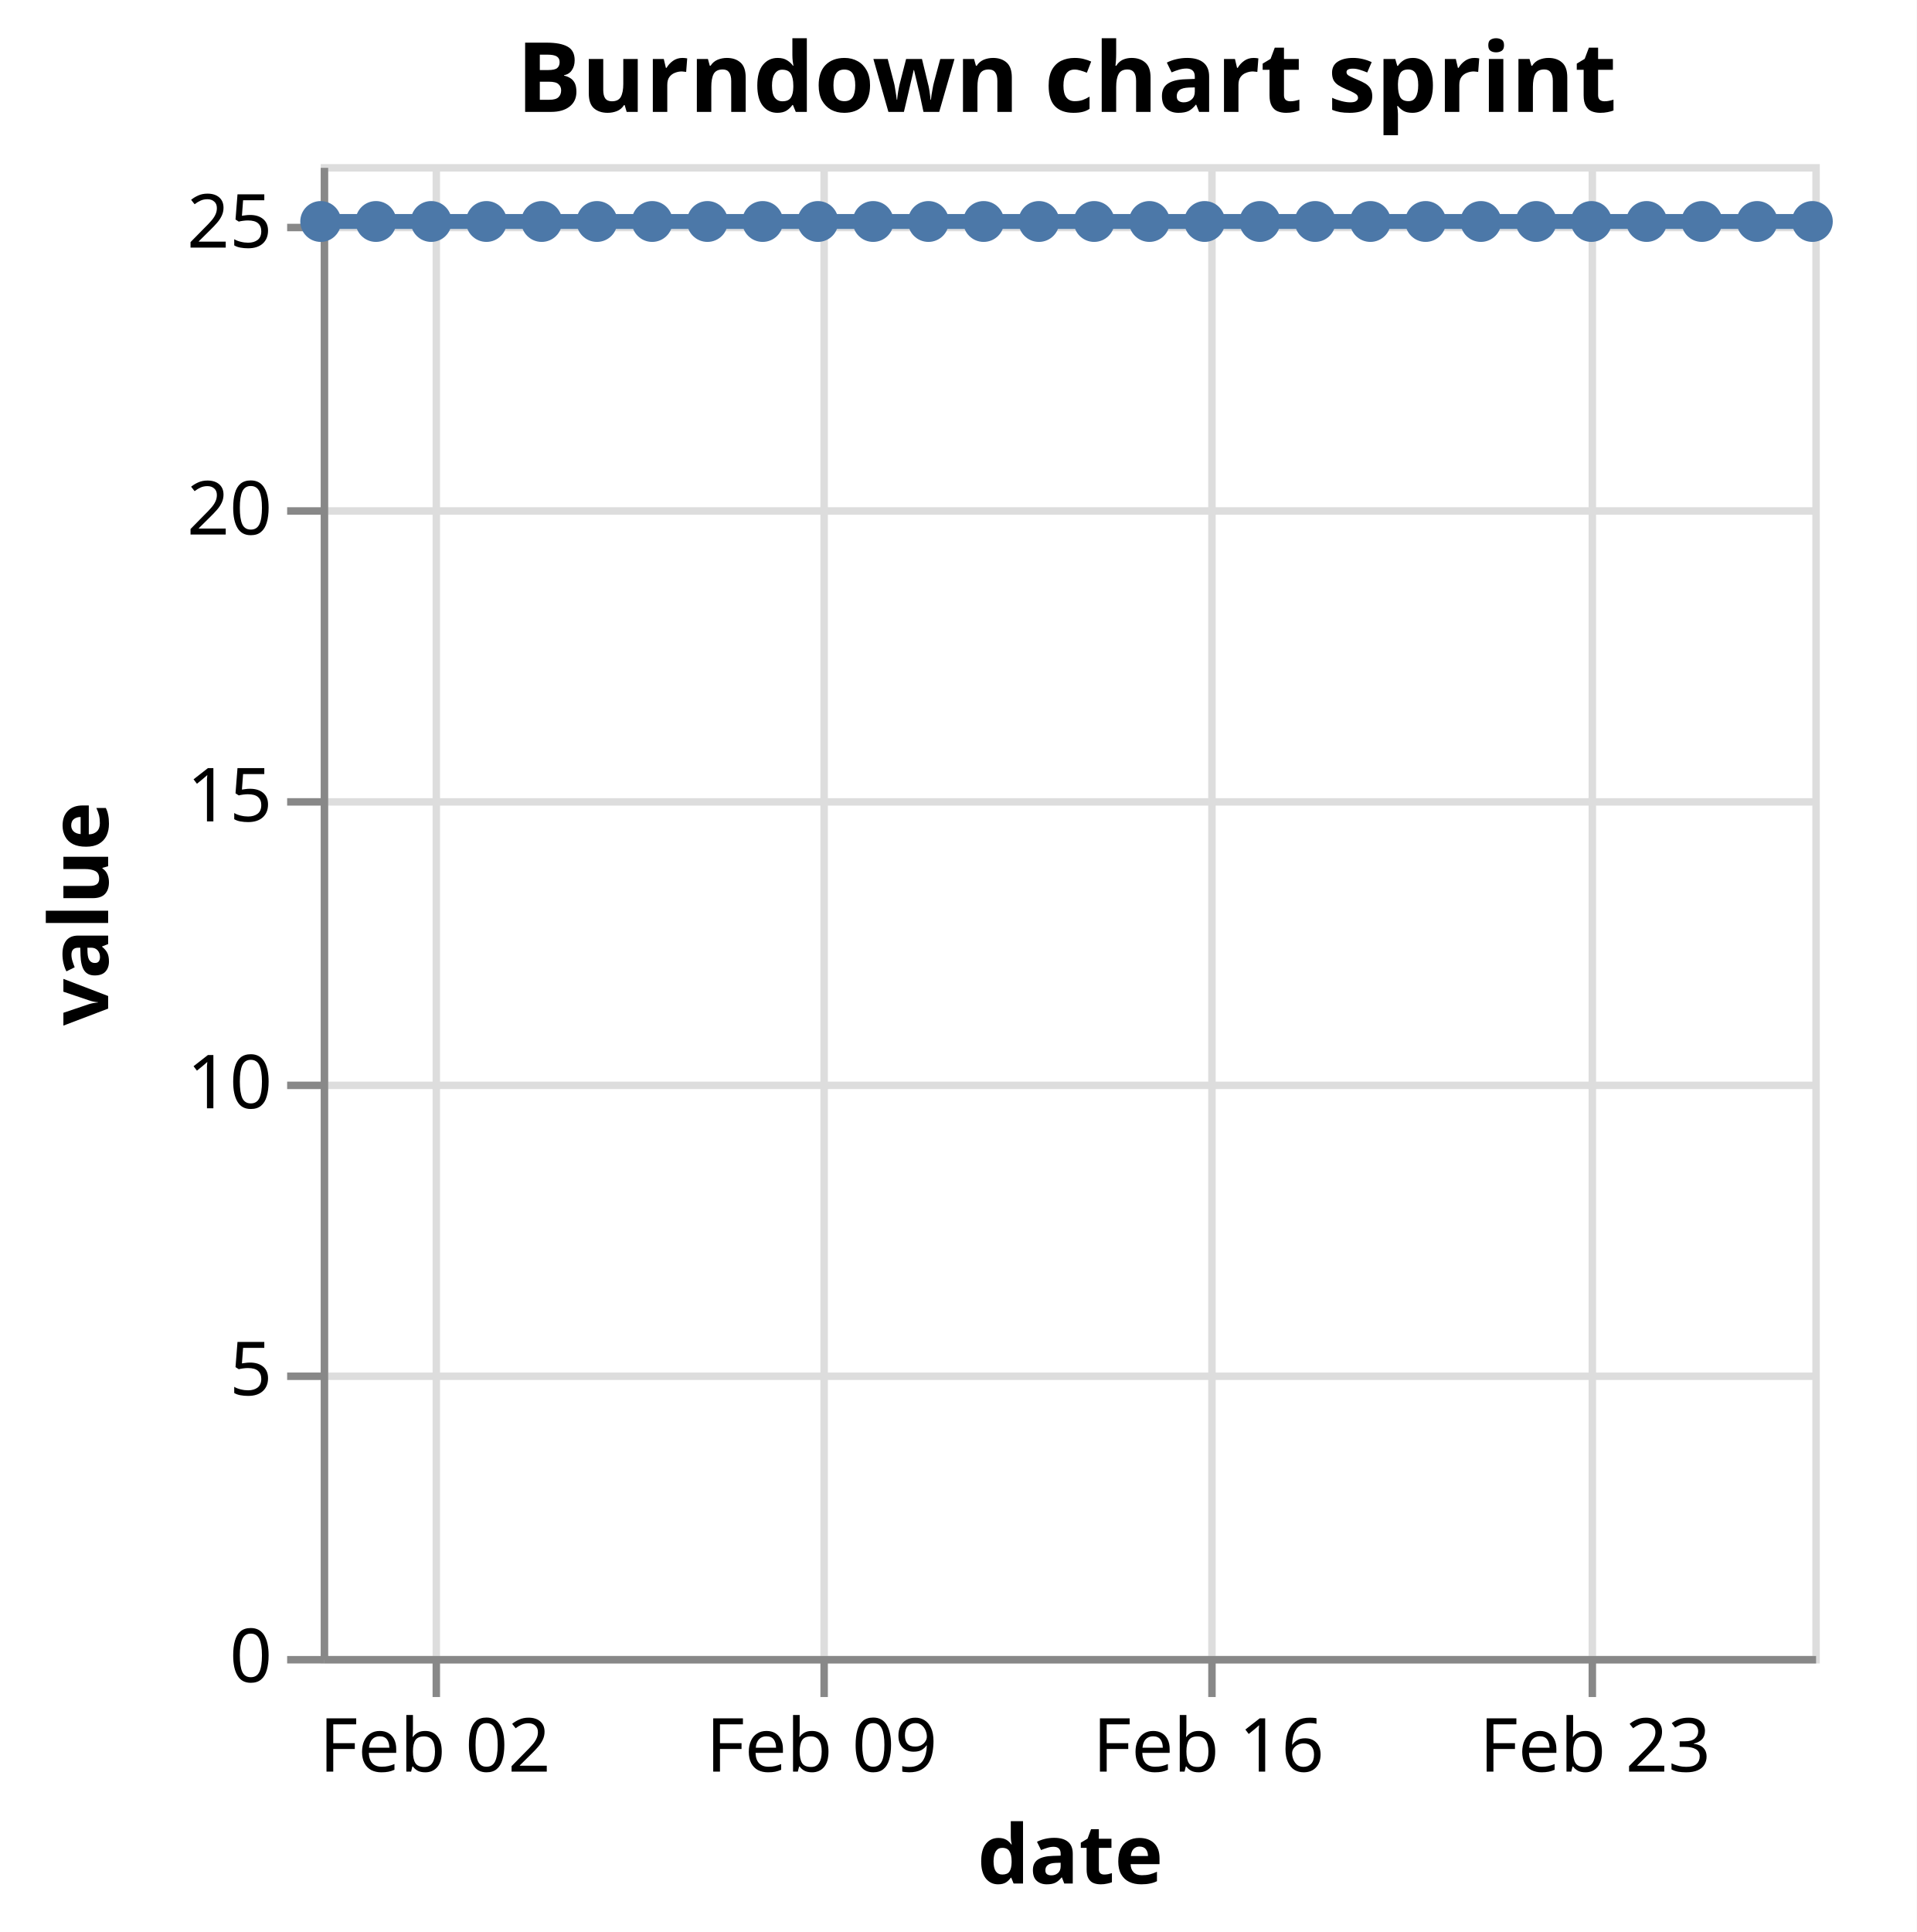
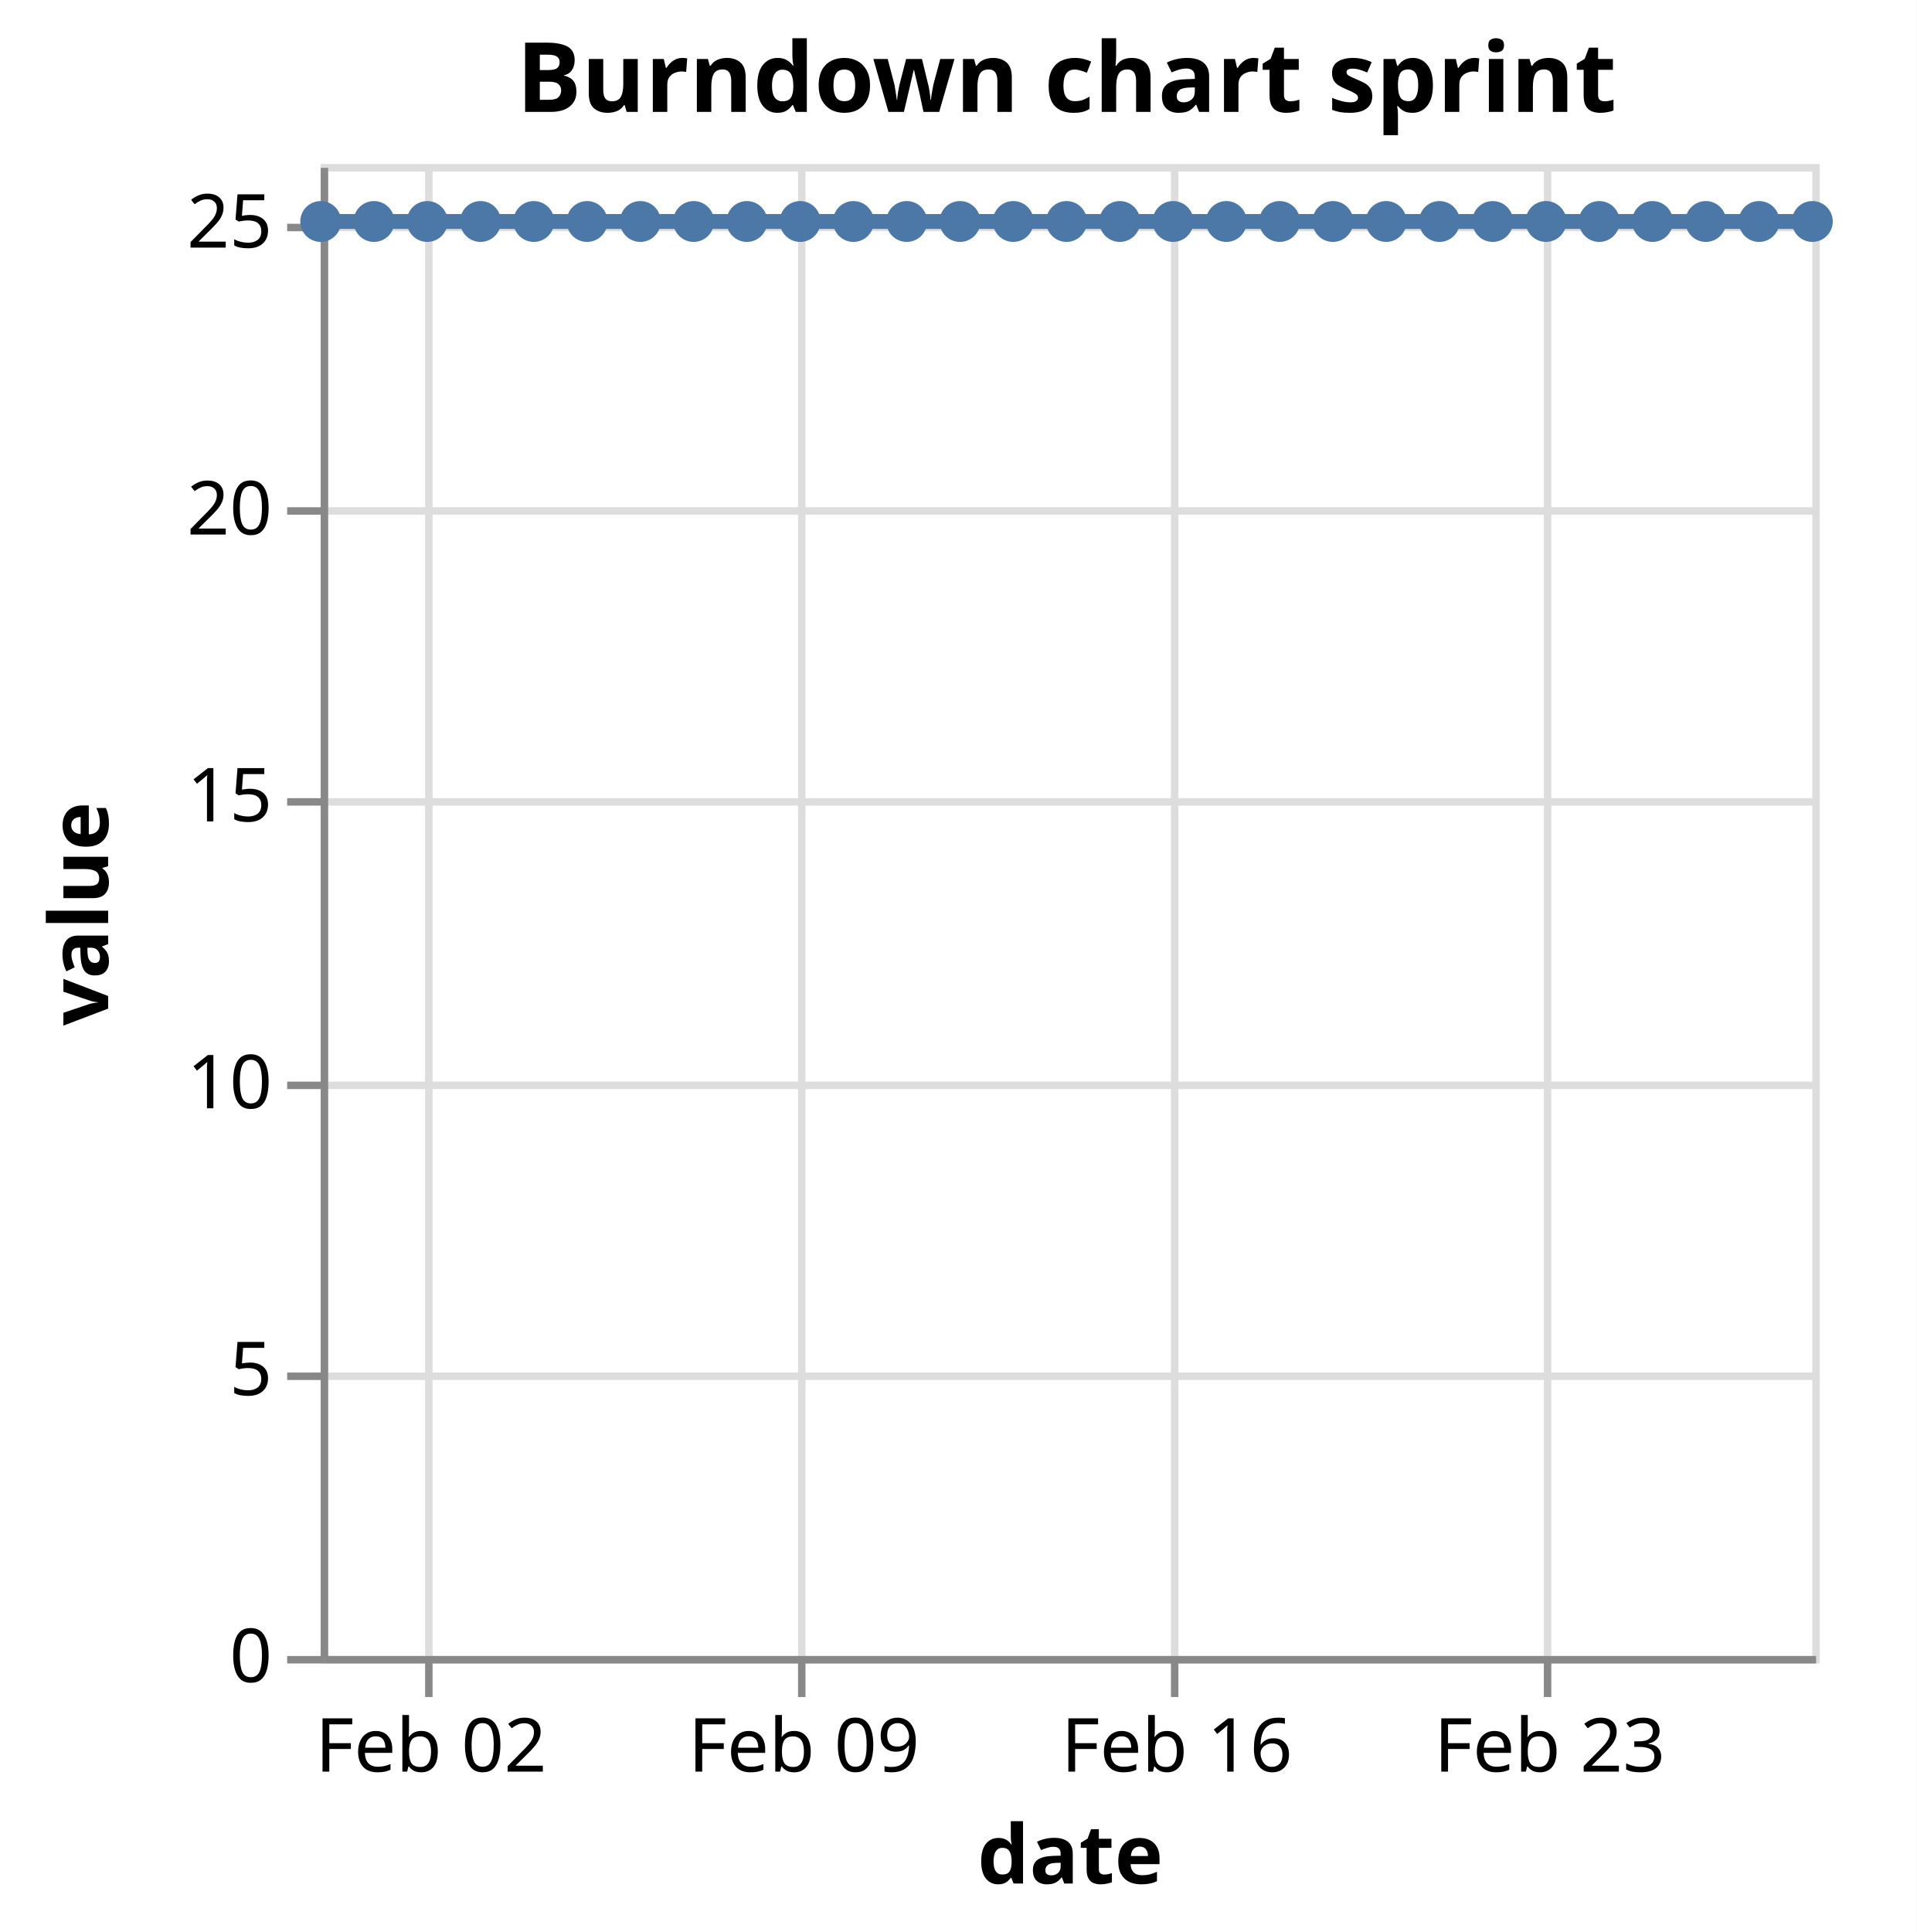
<svg xmlns="http://www.w3.org/2000/svg" version="1.1" class="marks" width="257" height="259" viewBox="0 0 257 259">
  <rect width="257" height="259" fill="white" />
  <g fill="none" stroke-miterlimit="10" transform="translate(43,22)">
    <g class="mark-group role-frame root" role="graphics-object" aria-roledescription="group mark container">
      <g transform="translate(0,0)">
        <path class="background" aria-hidden="true" d="M0.5,0.5h200v200h-200Z" stroke="#ddd" />
        <g>
          <g class="mark-group role-axis" aria-hidden="true">
            <g transform="translate(0.5,200.5)">
              <path class="background" aria-hidden="true" d="M0,0h0v0h0Z" pointer-events="none" />
              <g>
                <g class="mark-rule role-axis-grid" pointer-events="none">
-                   <line transform="translate(15,-200)" x2="0" y2="200" stroke="#ddd" stroke-width="1" opacity="1" />
-                   <line transform="translate(67,-200)" x2="0" y2="200" stroke="#ddd" stroke-width="1" opacity="1" />
-                   <line transform="translate(119,-200)" x2="0" y2="200" stroke="#ddd" stroke-width="1" opacity="1" />
-                   <line transform="translate(170,-200)" x2="0" y2="200" stroke="#ddd" stroke-width="1" opacity="1" />
+                   <line transform="translate(14,-200)" x2="0" y2="200" stroke="#ddd" stroke-width="1" opacity="1" />
+                   <line transform="translate(64,-200)" x2="0" y2="200" stroke="#ddd" stroke-width="1" opacity="1" />
+                   <line transform="translate(114,-200)" x2="0" y2="200" stroke="#ddd" stroke-width="1" opacity="1" />
+                   <line transform="translate(164,-200)" x2="0" y2="200" stroke="#ddd" stroke-width="1" opacity="1" />
                </g>
              </g>
              <path class="foreground" aria-hidden="true" d="" pointer-events="none" display="none" />
            </g>
          </g>
          <g class="mark-group role-axis" aria-hidden="true">
            <g transform="translate(0.5,0.5)">
              <path class="background" aria-hidden="true" d="M0,0h0v0h0Z" pointer-events="none" />
              <g>
                <g class="mark-rule role-axis-grid" pointer-events="none">
                  <line transform="translate(0,200)" x2="200" y2="0" stroke="#ddd" stroke-width="1" opacity="1" />
                  <line transform="translate(0,162)" x2="200" y2="0" stroke="#ddd" stroke-width="1" opacity="1" />
                  <line transform="translate(0,123)" x2="200" y2="0" stroke="#ddd" stroke-width="1" opacity="1" />
                  <line transform="translate(0,85)" x2="200" y2="0" stroke="#ddd" stroke-width="1" opacity="1" />
                  <line transform="translate(0,46)" x2="200" y2="0" stroke="#ddd" stroke-width="1" opacity="1" />
                  <line transform="translate(0,8)" x2="200" y2="0" stroke="#ddd" stroke-width="1" opacity="1" />
                </g>
              </g>
              <path class="foreground" aria-hidden="true" d="" pointer-events="none" display="none" />
            </g>
          </g>
-           <g class="mark-group role-axis" role="graphics-symbol" aria-roledescription="axis" aria-label="X-axis titled 'date' for a time scale with values from January 31 to February 27">
+           <g class="mark-group role-axis" role="graphics-symbol" aria-roledescription="axis" aria-label="X-axis titled 'date' for a time scale with values from January 31 to February 28">
            <g transform="translate(0.5,200.5)">
              <path class="background" aria-hidden="true" d="M0,0h0v0h0Z" pointer-events="none" />
              <g>
                <g class="mark-rule role-axis-tick" pointer-events="none">
-                   <line transform="translate(15,0)" x2="0" y2="5" stroke="#888" stroke-width="1" opacity="1" />
-                   <line transform="translate(67,0)" x2="0" y2="5" stroke="#888" stroke-width="1" opacity="1" />
-                   <line transform="translate(119,0)" x2="0" y2="5" stroke="#888" stroke-width="1" opacity="1" />
-                   <line transform="translate(170,0)" x2="0" y2="5" stroke="#888" stroke-width="1" opacity="1" />
+                   <line transform="translate(14,0)" x2="0" y2="5" stroke="#888" stroke-width="1" opacity="1" />
+                   <line transform="translate(64,0)" x2="0" y2="5" stroke="#888" stroke-width="1" opacity="1" />
+                   <line transform="translate(114,0)" x2="0" y2="5" stroke="#888" stroke-width="1" opacity="1" />
+                   <line transform="translate(164,0)" x2="0" y2="5" stroke="#888" stroke-width="1" opacity="1" />
                </g>
                <g class="mark-text role-axis-label" pointer-events="none">
-                   <text text-anchor="middle" transform="translate(14.81481,15)" font-family="sans-serif" font-size="10px" fill="#000" opacity="1">Feb 02</text>
-                   <text text-anchor="middle" transform="translate(66.66667,15)" font-family="sans-serif" font-size="10px" fill="#000" opacity="1">Feb 09</text>
-                   <text text-anchor="middle" transform="translate(118.5185,15)" font-family="sans-serif" font-size="10px" fill="#000" opacity="1">Feb 16</text>
-                   <text text-anchor="middle" transform="translate(170.3704,15)" font-family="sans-serif" font-size="10px" fill="#000" opacity="1">Feb 23</text>
+                   <text text-anchor="middle" transform="translate(14.28571,15)" font-family="sans-serif" font-size="10px" fill="#000" opacity="1">Feb 02</text>
+                   <text text-anchor="middle" transform="translate(64.28571,15)" font-family="sans-serif" font-size="10px" fill="#000" opacity="1">Feb 09</text>
+                   <text text-anchor="middle" transform="translate(114.2857,15)" font-family="sans-serif" font-size="10px" fill="#000" opacity="1">Feb 16</text>
+                   <text text-anchor="middle" transform="translate(164.2857,15)" font-family="sans-serif" font-size="10px" fill="#000" opacity="1">Feb 23</text>
                </g>
                <g class="mark-rule role-axis-domain" pointer-events="none">
                  <line transform="translate(0,0)" x2="200" y2="0" stroke="#888" stroke-width="1" opacity="1" />
                </g>
                <g class="mark-text role-axis-title" pointer-events="none">
                  <text text-anchor="middle" transform="translate(100,30)" font-family="sans-serif" font-size="11px" font-weight="bold" fill="#000" opacity="1">date</text>
                </g>
              </g>
              <path class="foreground" aria-hidden="true" d="" pointer-events="none" display="none" />
            </g>
          </g>
          <g class="mark-group role-axis" role="graphics-symbol" aria-roledescription="axis" aria-label="Y-axis titled 'value' for a linear scale with values from 0 to 26">
            <g transform="translate(0.5,0.5)">
              <path class="background" aria-hidden="true" d="M0,0h0v0h0Z" pointer-events="none" />
              <g>
                <g class="mark-rule role-axis-tick" pointer-events="none">
                  <line transform="translate(0,200)" x2="-5" y2="0" stroke="#888" stroke-width="1" opacity="1" />
                  <line transform="translate(0,162)" x2="-5" y2="0" stroke="#888" stroke-width="1" opacity="1" />
                  <line transform="translate(0,123)" x2="-5" y2="0" stroke="#888" stroke-width="1" opacity="1" />
                  <line transform="translate(0,85)" x2="-5" y2="0" stroke="#888" stroke-width="1" opacity="1" />
                  <line transform="translate(0,46)" x2="-5" y2="0" stroke="#888" stroke-width="1" opacity="1" />
                  <line transform="translate(0,8)" x2="-5" y2="0" stroke="#888" stroke-width="1" opacity="1" />
                </g>
                <g class="mark-text role-axis-label" pointer-events="none">
                  <text text-anchor="end" transform="translate(-7,203)" font-family="sans-serif" font-size="10px" fill="#000" opacity="1">0</text>
                  <text text-anchor="end" transform="translate(-7,164.5385)" font-family="sans-serif" font-size="10px" fill="#000" opacity="1">5</text>
                  <text text-anchor="end" transform="translate(-7,126.0769)" font-family="sans-serif" font-size="10px" fill="#000" opacity="1">10</text>
                  <text text-anchor="end" transform="translate(-7,87.61538)" font-family="sans-serif" font-size="10px" fill="#000" opacity="1">15</text>
                  <text text-anchor="end" transform="translate(-7,49.15385)" font-family="sans-serif" font-size="10px" fill="#000" opacity="1">20</text>
                  <text text-anchor="end" transform="translate(-7,10.69231)" font-family="sans-serif" font-size="10px" fill="#000" opacity="1">25</text>
                </g>
                <g class="mark-rule role-axis-domain" pointer-events="none">
                  <line transform="translate(0,200)" x2="0" y2="-200" stroke="#888" stroke-width="1" opacity="1" />
                </g>
                <g class="mark-text role-axis-title" pointer-events="none">
                  <text text-anchor="middle" transform="translate(-27,100) rotate(-90) translate(0,-2)" font-family="sans-serif" font-size="11px" font-weight="bold" fill="#000" opacity="1">value</text>
                </g>
              </g>
              <path class="foreground" aria-hidden="true" d="" pointer-events="none" display="none" />
            </g>
          </g>
          <g class="mark-line role-mark layer_0_layer_0_marks" role="graphics-object" aria-roledescription="line mark container">
-             <path aria-label="date: Jan 31; value: 25" role="graphics-symbol" aria-roledescription="line mark" d="M0,7.692L7.407,7.692L14.815,7.692L22.222,7.692L29.63,7.692L37.037,7.692L44.444,7.692L51.852,7.692L59.259,7.692L66.667,7.692L74.074,7.692L81.481,7.692L88.889,7.692L96.296,7.692L103.704,7.692L111.111,7.692L118.519,7.692L125.926,7.692L133.333,7.692L140.741,7.692L148.148,7.692L155.556,7.692L162.963,7.692L170.37,7.692L177.778,7.692L185.185,7.692L192.593,7.692L200,7.692" stroke="#4c78a8" stroke-width="2" />
+             <path aria-label="date: Jan 31; value: 25" role="graphics-symbol" aria-roledescription="line mark" d="M0,7.692L7.143,7.692L14.286,7.692L21.429,7.692L28.571,7.692L35.714,7.692L42.857,7.692L50,7.692L57.143,7.692L64.286,7.692L71.429,7.692L78.571,7.692L85.714,7.692L92.857,7.692L100,7.692L107.143,7.692L114.286,7.692L121.429,7.692L128.571,7.692L135.714,7.692L142.857,7.692L150,7.692L157.143,7.692L164.286,7.692L171.429,7.692L178.571,7.692L185.714,7.692L192.857,7.692L200,7.692" stroke="#4c78a8" stroke-width="2" />
          </g>
          <g class="mark-symbol role-mark layer_0_layer_1_marks" role="graphics-object" aria-roledescription="symbol mark container">
            <path aria-label="date: Jan 31; value: 25" role="graphics-symbol" aria-roledescription="point" transform="translate(0,7.692308)" d="M2.739,0A2.739,2.739,0,1,1,-2.739,0A2.739,2.739,0,1,1,2.739,0" fill="#4c78a8" stroke-width="2" opacity="1" />
-             <path aria-label="date: Feb 01; value: 25" role="graphics-symbol" aria-roledescription="point" transform="translate(7.407407,7.692308)" d="M2.739,0A2.739,2.739,0,1,1,-2.739,0A2.739,2.739,0,1,1,2.739,0" fill="#4c78a8" stroke-width="2" opacity="1" />
-             <path aria-label="date: Feb 02; value: 25" role="graphics-symbol" aria-roledescription="point" transform="translate(14.81481,7.692308)" d="M2.739,0A2.739,2.739,0,1,1,-2.739,0A2.739,2.739,0,1,1,2.739,0" fill="#4c78a8" stroke-width="2" opacity="1" />
-             <path aria-label="date: Feb 03; value: 25" role="graphics-symbol" aria-roledescription="point" transform="translate(22.22222,7.692308)" d="M2.739,0A2.739,2.739,0,1,1,-2.739,0A2.739,2.739,0,1,1,2.739,0" fill="#4c78a8" stroke-width="2" opacity="1" />
-             <path aria-label="date: Feb 04; value: 25" role="graphics-symbol" aria-roledescription="point" transform="translate(29.62963,7.692308)" d="M2.739,0A2.739,2.739,0,1,1,-2.739,0A2.739,2.739,0,1,1,2.739,0" fill="#4c78a8" stroke-width="2" opacity="1" />
-             <path aria-label="date: Feb 05; value: 25" role="graphics-symbol" aria-roledescription="point" transform="translate(37.03704,7.692308)" d="M2.739,0A2.739,2.739,0,1,1,-2.739,0A2.739,2.739,0,1,1,2.739,0" fill="#4c78a8" stroke-width="2" opacity="1" />
-             <path aria-label="date: Feb 06; value: 25" role="graphics-symbol" aria-roledescription="point" transform="translate(44.44444,7.692308)" d="M2.739,0A2.739,2.739,0,1,1,-2.739,0A2.739,2.739,0,1,1,2.739,0" fill="#4c78a8" stroke-width="2" opacity="1" />
-             <path aria-label="date: Feb 07; value: 25" role="graphics-symbol" aria-roledescription="point" transform="translate(51.85185,7.692308)" d="M2.739,0A2.739,2.739,0,1,1,-2.739,0A2.739,2.739,0,1,1,2.739,0" fill="#4c78a8" stroke-width="2" opacity="1" />
-             <path aria-label="date: Feb 08; value: 25" role="graphics-symbol" aria-roledescription="point" transform="translate(59.25926,7.692308)" d="M2.739,0A2.739,2.739,0,1,1,-2.739,0A2.739,2.739,0,1,1,2.739,0" fill="#4c78a8" stroke-width="2" opacity="1" />
-             <path aria-label="date: Feb 09; value: 25" role="graphics-symbol" aria-roledescription="point" transform="translate(66.66667,7.692308)" d="M2.739,0A2.739,2.739,0,1,1,-2.739,0A2.739,2.739,0,1,1,2.739,0" fill="#4c78a8" stroke-width="2" opacity="1" />
-             <path aria-label="date: Feb 10; value: 25" role="graphics-symbol" aria-roledescription="point" transform="translate(74.07407,7.692308)" d="M2.739,0A2.739,2.739,0,1,1,-2.739,0A2.739,2.739,0,1,1,2.739,0" fill="#4c78a8" stroke-width="2" opacity="1" />
-             <path aria-label="date: Feb 11; value: 25" role="graphics-symbol" aria-roledescription="point" transform="translate(81.48148,7.692308)" d="M2.739,0A2.739,2.739,0,1,1,-2.739,0A2.739,2.739,0,1,1,2.739,0" fill="#4c78a8" stroke-width="2" opacity="1" />
-             <path aria-label="date: Feb 12; value: 25" role="graphics-symbol" aria-roledescription="point" transform="translate(88.88889,7.692308)" d="M2.739,0A2.739,2.739,0,1,1,-2.739,0A2.739,2.739,0,1,1,2.739,0" fill="#4c78a8" stroke-width="2" opacity="1" />
-             <path aria-label="date: Feb 13; value: 25" role="graphics-symbol" aria-roledescription="point" transform="translate(96.2963,7.692308)" d="M2.739,0A2.739,2.739,0,1,1,-2.739,0A2.739,2.739,0,1,1,2.739,0" fill="#4c78a8" stroke-width="2" opacity="1" />
-             <path aria-label="date: Feb 14; value: 25" role="graphics-symbol" aria-roledescription="point" transform="translate(103.7037,7.692308)" d="M2.739,0A2.739,2.739,0,1,1,-2.739,0A2.739,2.739,0,1,1,2.739,0" fill="#4c78a8" stroke-width="2" opacity="1" />
-             <path aria-label="date: Feb 15; value: 25" role="graphics-symbol" aria-roledescription="point" transform="translate(111.1111,7.692308)" d="M2.739,0A2.739,2.739,0,1,1,-2.739,0A2.739,2.739,0,1,1,2.739,0" fill="#4c78a8" stroke-width="2" opacity="1" />
-             <path aria-label="date: Feb 16; value: 25" role="graphics-symbol" aria-roledescription="point" transform="translate(118.5185,7.692308)" d="M2.739,0A2.739,2.739,0,1,1,-2.739,0A2.739,2.739,0,1,1,2.739,0" fill="#4c78a8" stroke-width="2" opacity="1" />
-             <path aria-label="date: Feb 17; value: 25" role="graphics-symbol" aria-roledescription="point" transform="translate(125.9259,7.692308)" d="M2.739,0A2.739,2.739,0,1,1,-2.739,0A2.739,2.739,0,1,1,2.739,0" fill="#4c78a8" stroke-width="2" opacity="1" />
-             <path aria-label="date: Feb 18; value: 25" role="graphics-symbol" aria-roledescription="point" transform="translate(133.3333,7.692308)" d="M2.739,0A2.739,2.739,0,1,1,-2.739,0A2.739,2.739,0,1,1,2.739,0" fill="#4c78a8" stroke-width="2" opacity="1" />
-             <path aria-label="date: Feb 19; value: 25" role="graphics-symbol" aria-roledescription="point" transform="translate(140.7407,7.692308)" d="M2.739,0A2.739,2.739,0,1,1,-2.739,0A2.739,2.739,0,1,1,2.739,0" fill="#4c78a8" stroke-width="2" opacity="1" />
-             <path aria-label="date: Feb 20; value: 25" role="graphics-symbol" aria-roledescription="point" transform="translate(148.1481,7.692308)" d="M2.739,0A2.739,2.739,0,1,1,-2.739,0A2.739,2.739,0,1,1,2.739,0" fill="#4c78a8" stroke-width="2" opacity="1" />
-             <path aria-label="date: Feb 21; value: 25" role="graphics-symbol" aria-roledescription="point" transform="translate(155.5556,7.692308)" d="M2.739,0A2.739,2.739,0,1,1,-2.739,0A2.739,2.739,0,1,1,2.739,0" fill="#4c78a8" stroke-width="2" opacity="1" />
-             <path aria-label="date: Feb 22; value: 25" role="graphics-symbol" aria-roledescription="point" transform="translate(162.963,7.692308)" d="M2.739,0A2.739,2.739,0,1,1,-2.739,0A2.739,2.739,0,1,1,2.739,0" fill="#4c78a8" stroke-width="2" opacity="1" />
-             <path aria-label="date: Feb 23; value: 25" role="graphics-symbol" aria-roledescription="point" transform="translate(170.3704,7.692308)" d="M2.739,0A2.739,2.739,0,1,1,-2.739,0A2.739,2.739,0,1,1,2.739,0" fill="#4c78a8" stroke-width="2" opacity="1" />
-             <path aria-label="date: Feb 24; value: 25" role="graphics-symbol" aria-roledescription="point" transform="translate(177.7778,7.692308)" d="M2.739,0A2.739,2.739,0,1,1,-2.739,0A2.739,2.739,0,1,1,2.739,0" fill="#4c78a8" stroke-width="2" opacity="1" />
-             <path aria-label="date: Feb 25; value: 25" role="graphics-symbol" aria-roledescription="point" transform="translate(185.1852,7.692308)" d="M2.739,0A2.739,2.739,0,1,1,-2.739,0A2.739,2.739,0,1,1,2.739,0" fill="#4c78a8" stroke-width="2" opacity="1" />
-             <path aria-label="date: Feb 26; value: 25" role="graphics-symbol" aria-roledescription="point" transform="translate(192.5926,7.692308)" d="M2.739,0A2.739,2.739,0,1,1,-2.739,0A2.739,2.739,0,1,1,2.739,0" fill="#4c78a8" stroke-width="2" opacity="1" />
-             <path aria-label="date: Feb 27; value: 25" role="graphics-symbol" aria-roledescription="point" transform="translate(200,7.692308)" d="M2.739,0A2.739,2.739,0,1,1,-2.739,0A2.739,2.739,0,1,1,2.739,0" fill="#4c78a8" stroke-width="2" opacity="1" />
+             <path aria-label="date: Feb 01; value: 25" role="graphics-symbol" aria-roledescription="point" transform="translate(7.142857,7.692308)" d="M2.739,0A2.739,2.739,0,1,1,-2.739,0A2.739,2.739,0,1,1,2.739,0" fill="#4c78a8" stroke-width="2" opacity="1" />
+             <path aria-label="date: Feb 02; value: 25" role="graphics-symbol" aria-roledescription="point" transform="translate(14.28571,7.692308)" d="M2.739,0A2.739,2.739,0,1,1,-2.739,0A2.739,2.739,0,1,1,2.739,0" fill="#4c78a8" stroke-width="2" opacity="1" />
+             <path aria-label="date: Feb 03; value: 25" role="graphics-symbol" aria-roledescription="point" transform="translate(21.42857,7.692308)" d="M2.739,0A2.739,2.739,0,1,1,-2.739,0A2.739,2.739,0,1,1,2.739,0" fill="#4c78a8" stroke-width="2" opacity="1" />
+             <path aria-label="date: Feb 04; value: 25" role="graphics-symbol" aria-roledescription="point" transform="translate(28.57143,7.692308)" d="M2.739,0A2.739,2.739,0,1,1,-2.739,0A2.739,2.739,0,1,1,2.739,0" fill="#4c78a8" stroke-width="2" opacity="1" />
+             <path aria-label="date: Feb 05; value: 25" role="graphics-symbol" aria-roledescription="point" transform="translate(35.71429,7.692308)" d="M2.739,0A2.739,2.739,0,1,1,-2.739,0A2.739,2.739,0,1,1,2.739,0" fill="#4c78a8" stroke-width="2" opacity="1" />
+             <path aria-label="date: Feb 06; value: 25" role="graphics-symbol" aria-roledescription="point" transform="translate(42.85714,7.692308)" d="M2.739,0A2.739,2.739,0,1,1,-2.739,0A2.739,2.739,0,1,1,2.739,0" fill="#4c78a8" stroke-width="2" opacity="1" />
+             <path aria-label="date: Feb 07; value: 25" role="graphics-symbol" aria-roledescription="point" transform="translate(50,7.692308)" d="M2.739,0A2.739,2.739,0,1,1,-2.739,0A2.739,2.739,0,1,1,2.739,0" fill="#4c78a8" stroke-width="2" opacity="1" />
+             <path aria-label="date: Feb 08; value: 25" role="graphics-symbol" aria-roledescription="point" transform="translate(57.14286,7.692308)" d="M2.739,0A2.739,2.739,0,1,1,-2.739,0A2.739,2.739,0,1,1,2.739,0" fill="#4c78a8" stroke-width="2" opacity="1" />
+             <path aria-label="date: Feb 09; value: 25" role="graphics-symbol" aria-roledescription="point" transform="translate(64.28571,7.692308)" d="M2.739,0A2.739,2.739,0,1,1,-2.739,0A2.739,2.739,0,1,1,2.739,0" fill="#4c78a8" stroke-width="2" opacity="1" />
+             <path aria-label="date: Feb 10; value: 25" role="graphics-symbol" aria-roledescription="point" transform="translate(71.42857,7.692308)" d="M2.739,0A2.739,2.739,0,1,1,-2.739,0A2.739,2.739,0,1,1,2.739,0" fill="#4c78a8" stroke-width="2" opacity="1" />
+             <path aria-label="date: Feb 11; value: 25" role="graphics-symbol" aria-roledescription="point" transform="translate(78.57143,7.692308)" d="M2.739,0A2.739,2.739,0,1,1,-2.739,0A2.739,2.739,0,1,1,2.739,0" fill="#4c78a8" stroke-width="2" opacity="1" />
+             <path aria-label="date: Feb 12; value: 25" role="graphics-symbol" aria-roledescription="point" transform="translate(85.71429,7.692308)" d="M2.739,0A2.739,2.739,0,1,1,-2.739,0A2.739,2.739,0,1,1,2.739,0" fill="#4c78a8" stroke-width="2" opacity="1" />
+             <path aria-label="date: Feb 13; value: 25" role="graphics-symbol" aria-roledescription="point" transform="translate(92.85714,7.692308)" d="M2.739,0A2.739,2.739,0,1,1,-2.739,0A2.739,2.739,0,1,1,2.739,0" fill="#4c78a8" stroke-width="2" opacity="1" />
+             <path aria-label="date: Feb 14; value: 25" role="graphics-symbol" aria-roledescription="point" transform="translate(100,7.692308)" d="M2.739,0A2.739,2.739,0,1,1,-2.739,0A2.739,2.739,0,1,1,2.739,0" fill="#4c78a8" stroke-width="2" opacity="1" />
+             <path aria-label="date: Feb 15; value: 25" role="graphics-symbol" aria-roledescription="point" transform="translate(107.1429,7.692308)" d="M2.739,0A2.739,2.739,0,1,1,-2.739,0A2.739,2.739,0,1,1,2.739,0" fill="#4c78a8" stroke-width="2" opacity="1" />
+             <path aria-label="date: Feb 16; value: 25" role="graphics-symbol" aria-roledescription="point" transform="translate(114.2857,7.692308)" d="M2.739,0A2.739,2.739,0,1,1,-2.739,0A2.739,2.739,0,1,1,2.739,0" fill="#4c78a8" stroke-width="2" opacity="1" />
+             <path aria-label="date: Feb 17; value: 25" role="graphics-symbol" aria-roledescription="point" transform="translate(121.4286,7.692308)" d="M2.739,0A2.739,2.739,0,1,1,-2.739,0A2.739,2.739,0,1,1,2.739,0" fill="#4c78a8" stroke-width="2" opacity="1" />
+             <path aria-label="date: Feb 18; value: 25" role="graphics-symbol" aria-roledescription="point" transform="translate(128.5714,7.692308)" d="M2.739,0A2.739,2.739,0,1,1,-2.739,0A2.739,2.739,0,1,1,2.739,0" fill="#4c78a8" stroke-width="2" opacity="1" />
+             <path aria-label="date: Feb 19; value: 25" role="graphics-symbol" aria-roledescription="point" transform="translate(135.7143,7.692308)" d="M2.739,0A2.739,2.739,0,1,1,-2.739,0A2.739,2.739,0,1,1,2.739,0" fill="#4c78a8" stroke-width="2" opacity="1" />
+             <path aria-label="date: Feb 20; value: 25" role="graphics-symbol" aria-roledescription="point" transform="translate(142.8571,7.692308)" d="M2.739,0A2.739,2.739,0,1,1,-2.739,0A2.739,2.739,0,1,1,2.739,0" fill="#4c78a8" stroke-width="2" opacity="1" />
+             <path aria-label="date: Feb 21; value: 25" role="graphics-symbol" aria-roledescription="point" transform="translate(150,7.692308)" d="M2.739,0A2.739,2.739,0,1,1,-2.739,0A2.739,2.739,0,1,1,2.739,0" fill="#4c78a8" stroke-width="2" opacity="1" />
+             <path aria-label="date: Feb 22; value: 25" role="graphics-symbol" aria-roledescription="point" transform="translate(157.1429,7.692308)" d="M2.739,0A2.739,2.739,0,1,1,-2.739,0A2.739,2.739,0,1,1,2.739,0" fill="#4c78a8" stroke-width="2" opacity="1" />
+             <path aria-label="date: Feb 23; value: 25" role="graphics-symbol" aria-roledescription="point" transform="translate(164.2857,7.692308)" d="M2.739,0A2.739,2.739,0,1,1,-2.739,0A2.739,2.739,0,1,1,2.739,0" fill="#4c78a8" stroke-width="2" opacity="1" />
+             <path aria-label="date: Feb 24; value: 25" role="graphics-symbol" aria-roledescription="point" transform="translate(171.4286,7.692308)" d="M2.739,0A2.739,2.739,0,1,1,-2.739,0A2.739,2.739,0,1,1,2.739,0" fill="#4c78a8" stroke-width="2" opacity="1" />
+             <path aria-label="date: Feb 25; value: 25" role="graphics-symbol" aria-roledescription="point" transform="translate(178.5714,7.692308)" d="M2.739,0A2.739,2.739,0,1,1,-2.739,0A2.739,2.739,0,1,1,2.739,0" fill="#4c78a8" stroke-width="2" opacity="1" />
+             <path aria-label="date: Feb 26; value: 25" role="graphics-symbol" aria-roledescription="point" transform="translate(185.7143,7.692308)" d="M2.739,0A2.739,2.739,0,1,1,-2.739,0A2.739,2.739,0,1,1,2.739,0" fill="#4c78a8" stroke-width="2" opacity="1" />
+             <path aria-label="date: Feb 27; value: 25" role="graphics-symbol" aria-roledescription="point" transform="translate(192.8571,7.692308)" d="M2.739,0A2.739,2.739,0,1,1,-2.739,0A2.739,2.739,0,1,1,2.739,0" fill="#4c78a8" stroke-width="2" opacity="1" />
+             <path aria-label="date: Feb 28; value: 25" role="graphics-symbol" aria-roledescription="point" transform="translate(200,7.692308)" d="M2.739,0A2.739,2.739,0,1,1,-2.739,0A2.739,2.739,0,1,1,2.739,0" fill="#4c78a8" stroke-width="2" opacity="1" />
          </g>
          <g class="mark-group role-title">
            <g transform="translate(100,-17)">
              <path class="background" aria-hidden="true" d="M0,0h0v0h0Z" pointer-events="none" />
              <g>
                <g class="mark-text role-title-text" role="graphics-symbol" aria-roledescription="title" aria-label="Title text 'Burndown chart sprint'" pointer-events="none">
                  <text text-anchor="middle" transform="translate(0,10)" font-family="sans-serif" font-size="13px" font-weight="bold" fill="#000" opacity="1">Burndown chart sprint</text>
                </g>
              </g>
              <path class="foreground" aria-hidden="true" d="" pointer-events="none" display="none" />
            </g>
          </g>
        </g>
        <path class="foreground" aria-hidden="true" d="" display="none" />
      </g>
    </g>
  </g>
</svg>
